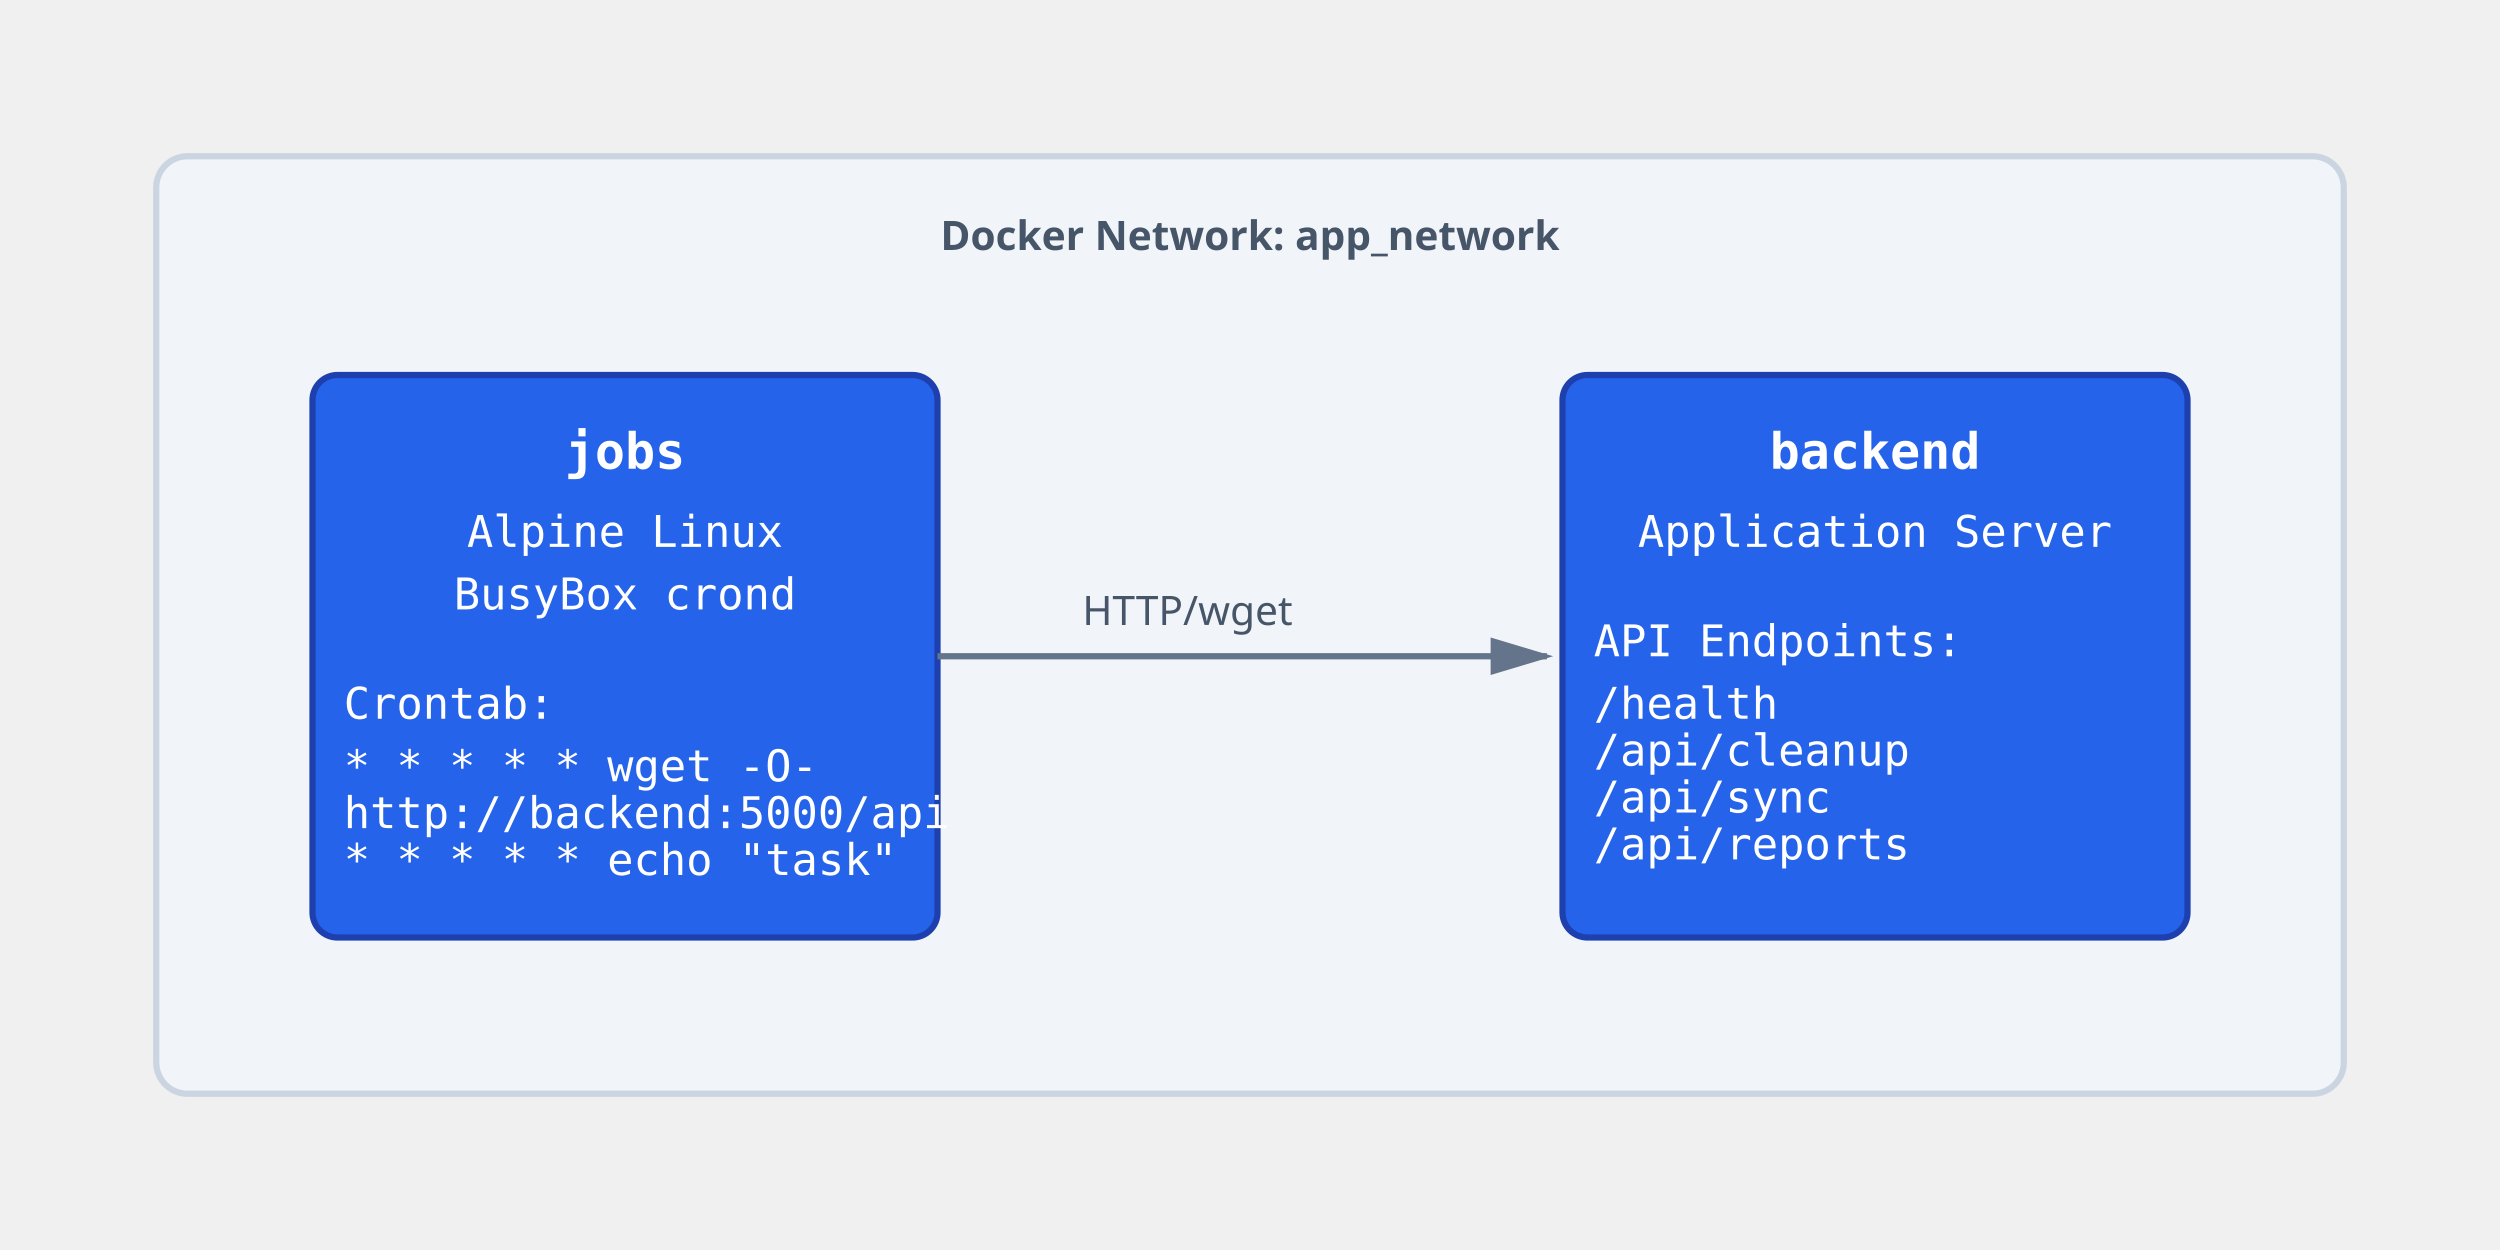
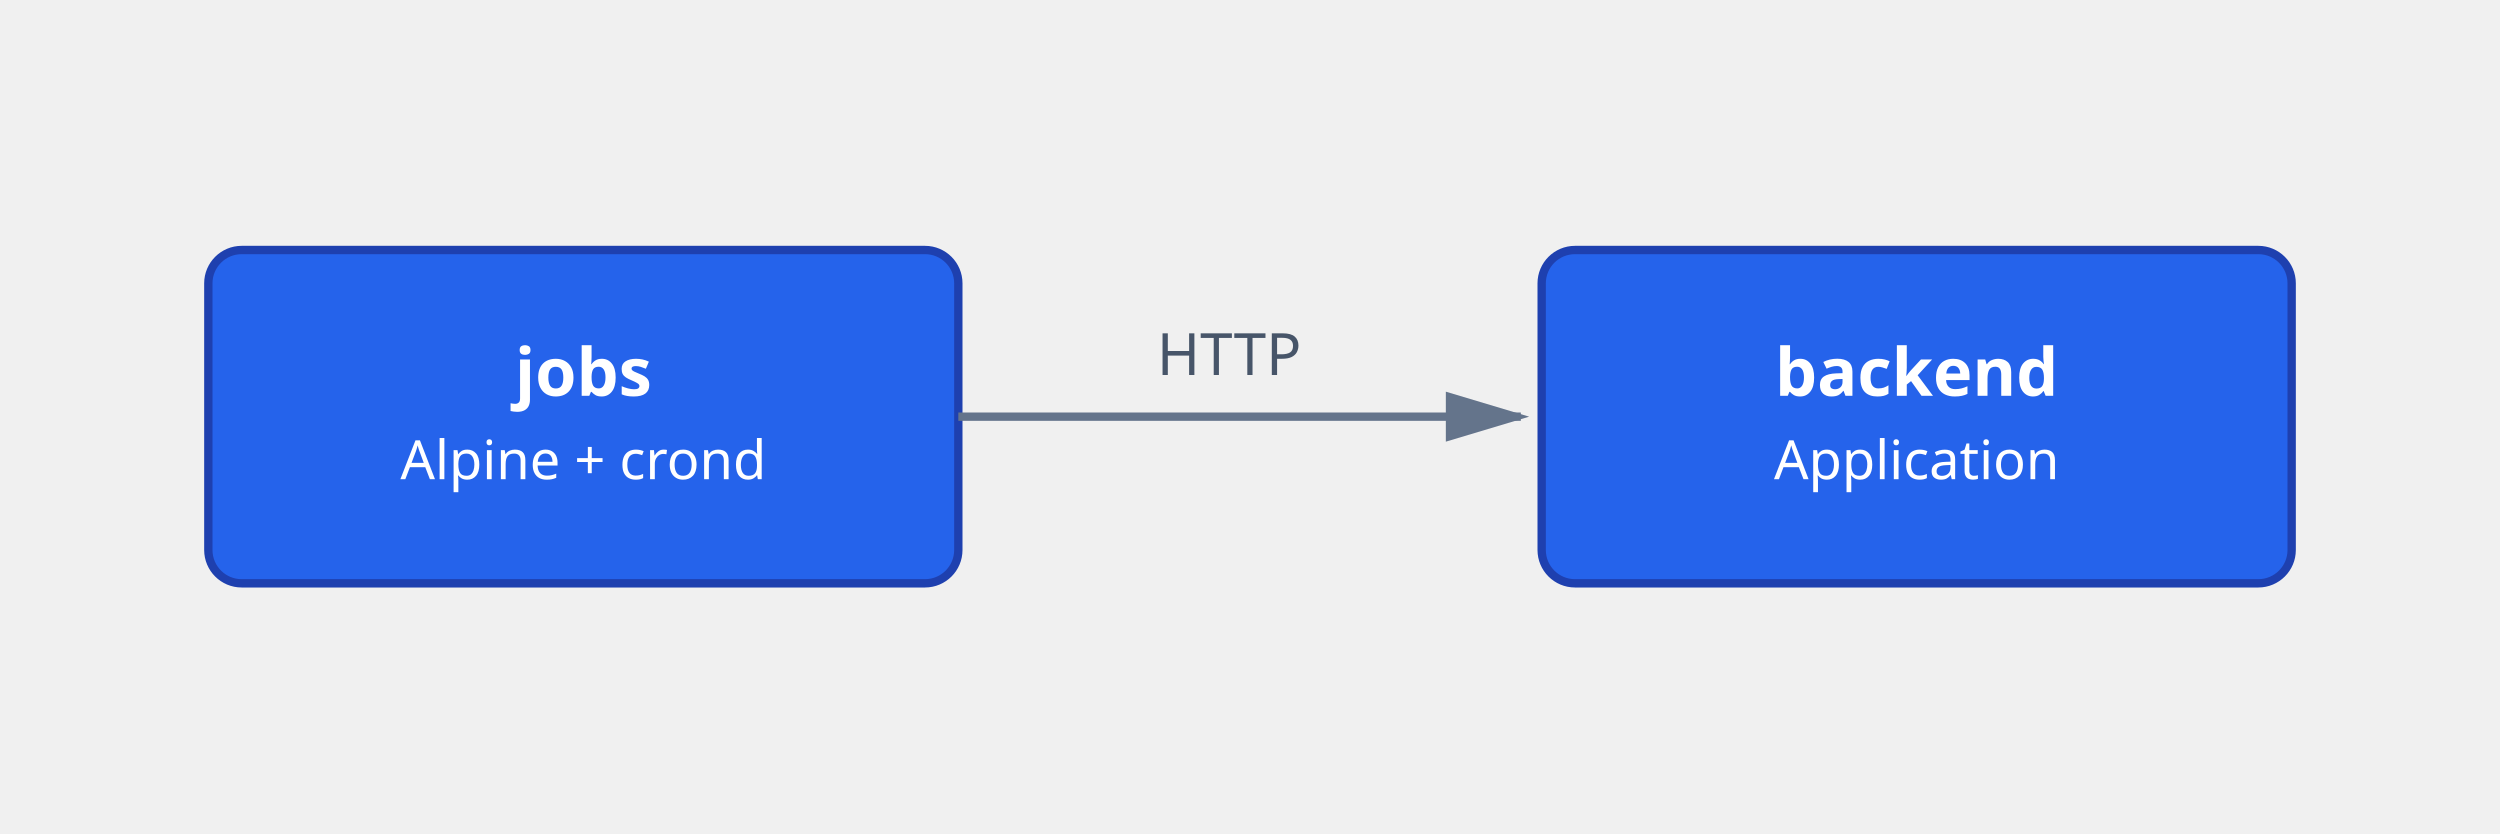
- <svg xmlns="http://www.w3.org/2000/svg" viewBox="0 0 800 400" style="max-width: 100%; height: auto;">
+ <svg xmlns="http://www.w3.org/2000/svg" viewBox="0 0 600 200" style="max-width: 100%; height: auto;">
  <defs>
    <style>
-       .container-box { fill: #2563eb; stroke: #1e40af; stroke-width: 2; }
-       .text-white { fill: white; font-family: monospace; font-size: 14px; }
-       .text-title { fill: white; font-family: monospace; font-size: 16px; font-weight: bold; }
+       .box { fill: #2563eb; stroke: #1e40af; stroke-width: 2; rx: 8; }
+       .text { fill: white; font-family: system-ui, sans-serif; font-size: 16px; font-weight: 600; }
+       .subtitle { fill: white; font-family: system-ui, sans-serif; font-size: 13px; }
      .arrow { stroke: #64748b; stroke-width: 2; fill: none; marker-end: url(#arrowhead); }
-       .label { fill: #475569; font-family: sans-serif; font-size: 13px; }
-       .network-bg { fill: #f1f5f9; stroke: #cbd5e1; stroke-width: 2; }
+       .label { fill: #475569; font-family: system-ui, sans-serif; font-size: 14px; }
    </style>
    <marker id="arrowhead" markerWidth="10" markerHeight="10" refX="9" refY="3" orient="auto">
      <polygon points="0 0, 10 3, 0 6" fill="#64748b" />
    </marker>
  </defs>
-   <rect class="network-bg" x="50" y="50" width="700" height="300" rx="10" />
-   <text x="400" y="80" text-anchor="middle" class="label" font-weight="bold">Docker Network: app_network</text>
-   <rect class="container-box" x="100" y="120" width="200" height="180" rx="8" />
-   <text x="200" y="150" text-anchor="middle" class="text-title">jobs</text>
-   <text x="200" y="175" text-anchor="middle" class="text-white" font-size="12">Alpine Linux</text>
-   <text x="200" y="195" text-anchor="middle" class="text-white" font-size="12">BusyBox crond</text>
-   <text x="110" y="230" class="text-white" font-size="11">Crontab:</text>
-   <text x="110" y="250" class="text-white" font-size="10">* * * * * wget -O-</text>
-   <text x="110" y="265" class="text-white" font-size="10">  http://backend:5000/api</text>
-   <text x="110" y="280" class="text-white" font-size="10">* * * * * echo "task"</text>
-   <rect class="container-box" x="500" y="120" width="200" height="180" rx="8" />
-   <text x="600" y="150" text-anchor="middle" class="text-title">backend</text>
-   <text x="600" y="175" text-anchor="middle" class="text-white" font-size="12">Application Server</text>
-   <text x="510" y="210" class="text-white" font-size="11">API Endpoints:</text>
-   <text x="510" y="230" class="text-white" font-size="10">/health</text>
-   <text x="510" y="245" class="text-white" font-size="10">/api/cleanup</text>
-   <text x="510" y="260" class="text-white" font-size="10">/api/sync</text>
-   <text x="510" y="275" class="text-white" font-size="10">/api/reports</text>
-   <path class="arrow" d="M 300 210 L 495 210" />
-   <text x="380" y="200" text-anchor="middle" class="label">HTTP/wget</text>
+   <rect class="box" x="50" y="60" width="180" height="80" />
+   <text x="140" y="95" text-anchor="middle" class="text">jobs</text>
+   <text x="140" y="115" text-anchor="middle" class="subtitle">Alpine + crond</text>
+   <rect class="box" x="370" y="60" width="180" height="80" />
+   <text x="460" y="95" text-anchor="middle" class="text">backend</text>
+   <text x="460" y="115" text-anchor="middle" class="subtitle">Application</text>
+   <path class="arrow" d="M 230 100 L 365 100" />
+   <text x="295" y="90" text-anchor="middle" class="label">HTTP</text>
</svg>
